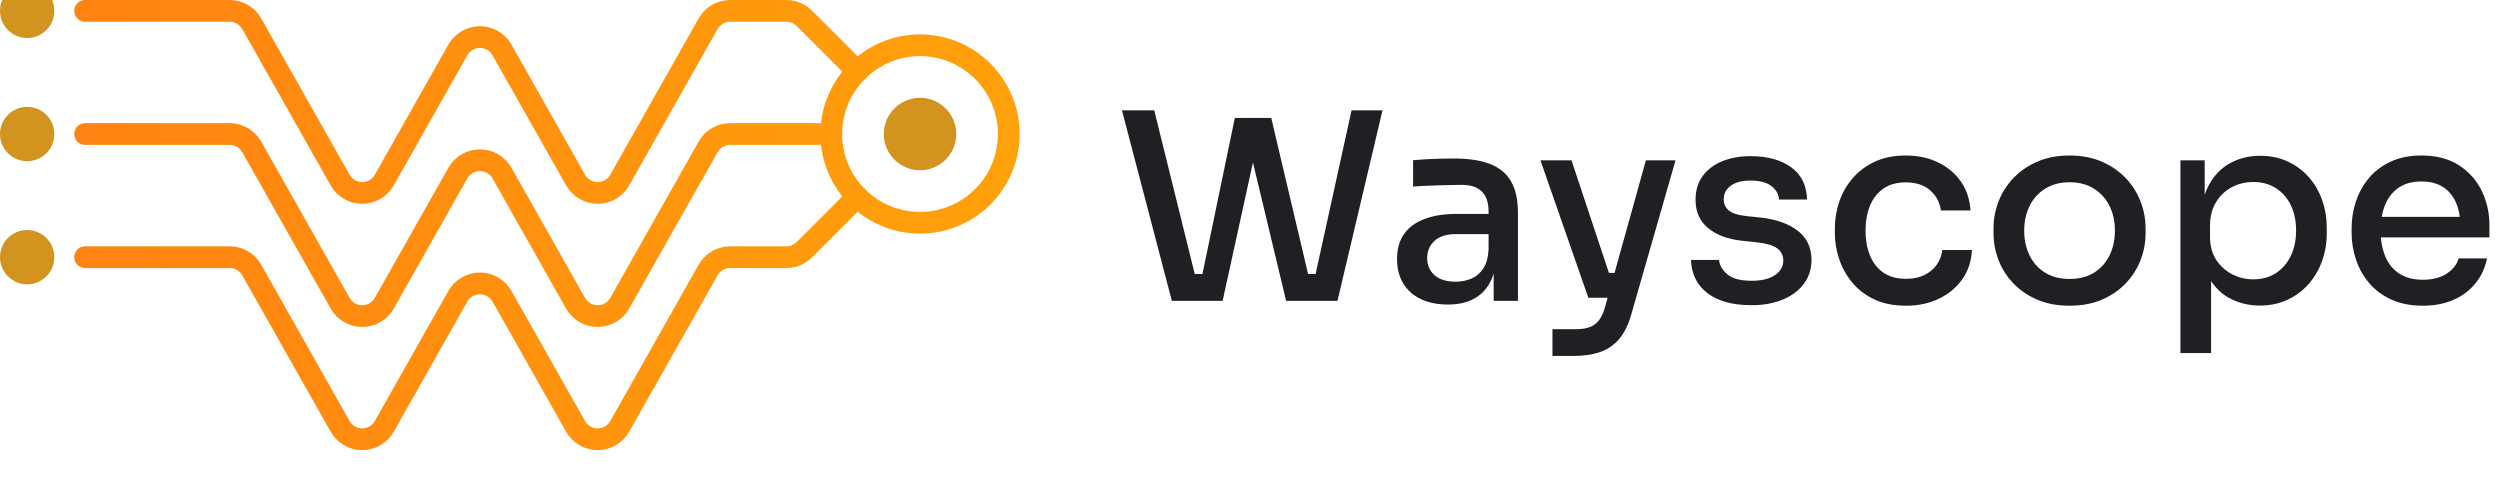
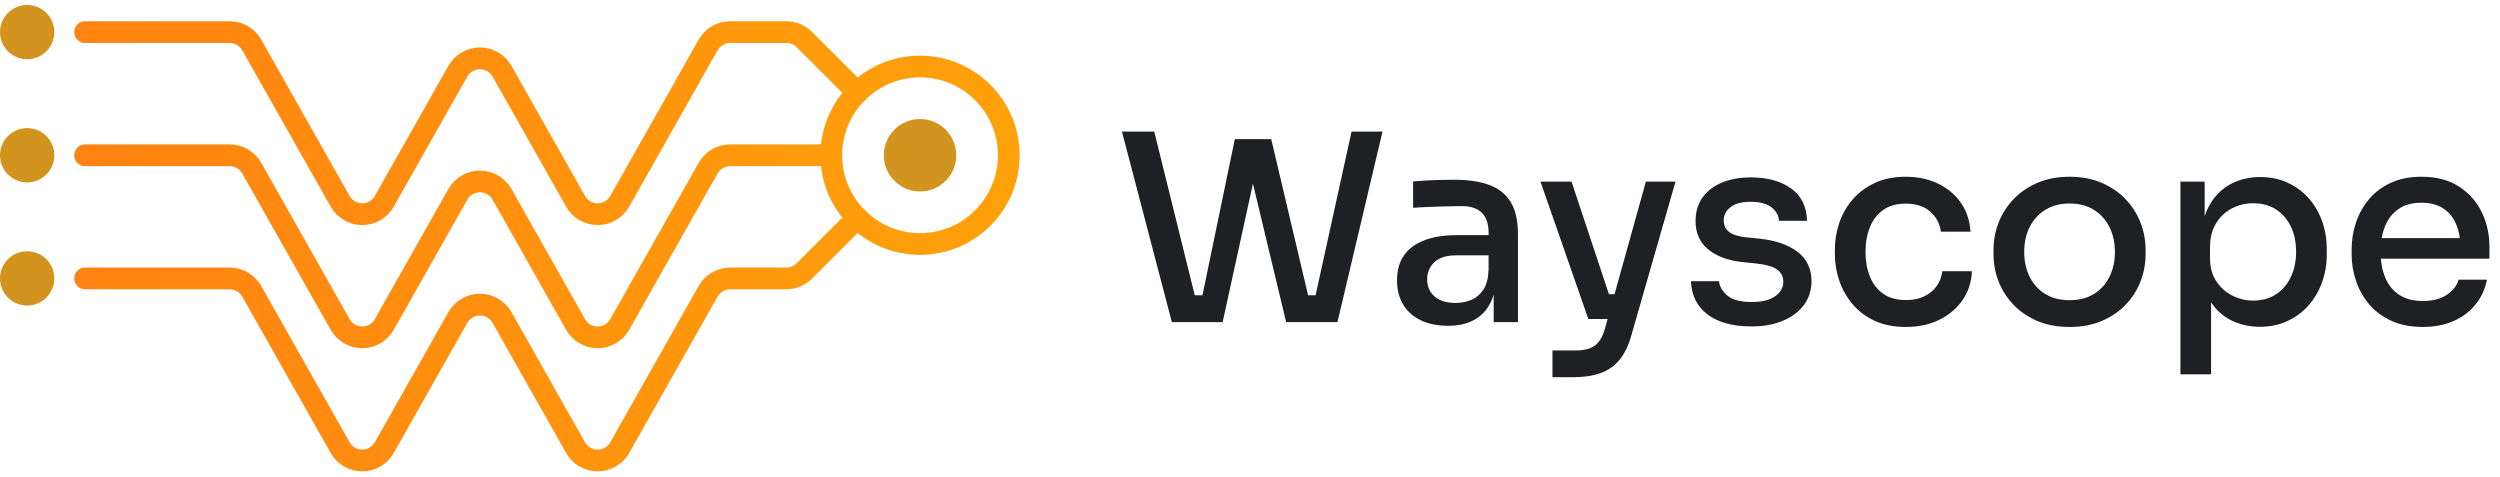
- <svg xmlns="http://www.w3.org/2000/svg" viewBox="15.00 84.00 1380.39 263.00" width="1380.39" height="263.00">
+ <svg xmlns="http://www.w3.org/2000/svg" viewBox="15.00 72.27 1380.39 263.00" width="1380.39" height="263.00">
  <defs>
    <linearGradient id="ws-orange" gradientUnits="userSpaceOnUse" x1="62" y1="0" x2="572" y2="0">
      <stop offset="0" stop-color="#FF8312" />
      <stop offset="1" stop-color="#FFA10A" />
    </linearGradient>
  </defs>
  <g>
    <g fill="none" stroke="url(#ws-orange)" stroke-width="12" stroke-linecap="round" stroke-linejoin="round">
      <path d="M62.0,90.0 L141.8,90.0 A14.0,14.0 0 0 1 154.0,97.1 L202.8,183.4 A14.0,14.0 0 0 0 227.2,183.4 L267.8,111.6 A14.0,14.0 0 0 1 292.2,111.6 L332.8,183.4 A14.0,14.0 0 0 0 357.2,183.4 L406.0,97.1 A14.0,14.0 0 0 1 418.2,90.0 L449.2,90.0 A14.0,14.0 0 0 1 459.1,94.1 L488.4,123.4" />
      <path d="M62.0,158.0 L141.8,158.0 A14.0,14.0 0 0 1 154.0,165.1 L202.8,251.4 A14.0,14.0 0 0 0 227.2,251.4 L267.8,179.6 A14.0,14.0 0 0 1 292.2,179.6 L332.8,251.4 A14.0,14.0 0 0 0 357.2,251.4 L406.0,165.1 A14.0,14.0 0 0 1 418.2,158.0 L474.0,158.0" />
      <path d="M62.0,226.0 L141.8,226.0 A14.0,14.0 0 0 1 154.0,233.1 L202.8,319.4 A14.0,14.0 0 0 0 227.2,319.4 L267.8,247.6 A14.0,14.0 0 0 1 292.2,247.6 L332.8,319.4 A14.0,14.0 0 0 0 357.2,319.4 L406.0,233.1 A14.0,14.0 0 0 1 418.2,226.0 L449.2,226.0 A14.0,14.0 0 0 0 459.1,221.9 L488.4,192.6" />
      <circle cx="523.0" cy="158" r="49" />
    </g>
    <g fill="#D2931F">
      <circle cx="30" cy="90" r="15" />
      <circle cx="30" cy="158" r="15" />
      <circle cx="30" cy="226" r="15" />
      <circle cx="523.0" cy="158" r="20" />
    </g>
  </g>
  <path transform="translate(630.60,250.13)" fill="#1F2024" d="M31.45 0 3.89 -105.2H21.72L44.93 -11.42L38.73 -14.84H54.51L47.63 -11.42L66.22 -101.02H81.6L59.48 0ZM94.54 0 70.33 -101.02H86.32L107.47 -11.42L100.8 -14.84H116.51L110.06 -11.42L130.67 -105.2H147.75L122.89 0Z M209.14 0V-23.13H206.33V-49.36Q206.33 -56.67 202.62 -60.36Q198.91 -64.06 191.52 -64.06Q187.49 -64.06 182.59 -63.91Q177.69 -63.77 172.97 -63.59Q168.25 -63.41 164.65 -63.12V-77.68Q167.89 -77.96 171.72 -78.2Q175.56 -78.43 179.65 -78.52Q183.74 -78.61 187.41 -78.61Q199.34 -78.61 207.1 -75.6Q214.87 -72.6 218.7 -66.04Q222.54 -59.48 222.54 -48.6V0ZM183.92 2.02Q175.35 2.02 169.02 -0.95Q162.7 -3.93 159.24 -9.57Q155.78 -15.2 155.78 -23.13Q155.78 -31.52 159.73 -37.02Q163.67 -42.51 171.06 -45.27Q178.44 -48.02 188.6 -48.02H208.13V-36.86H188.17Q180.57 -36.86 176.5 -33.16Q172.43 -29.47 172.43 -23.6Q172.43 -17.76 176.5 -14.18Q180.57 -10.59 188.17 -10.59Q192.71 -10.59 196.73 -12.25Q200.74 -13.91 203.39 -17.85Q206.04 -21.8 206.33 -28.75L210.65 -23.2Q209.93 -14.99 206.69 -9.4Q203.45 -3.82 197.75 -0.9Q192.06 2.02 183.92 2.02Z M241.6 30.41V15.64H254.5Q259 15.64 262.12 14.5Q265.23 13.37 267.27 10.72Q269.3 8.07 270.57 3.64L293.19 -77.6H309.55L285.08 7.6Q282.78 15.78 278.62 20.82Q274.46 25.87 268.19 28.14Q261.92 30.41 253.13 30.41ZM265.52 -1.73V-15.42H282.24V-1.73ZM261.41 -1.73 234.97 -77.6H252.12L277.34 -1.73Z M351.56 2.38Q335.88 2.38 327.18 -4.27Q318.48 -10.92 318.09 -22.59H333.58Q333.94 -18.34 338.1 -14.72Q342.26 -11.1 351.7 -11.1Q359.88 -11.1 364.47 -14.23Q369.06 -17.37 369.06 -22.23Q369.06 -26.55 365.64 -29.04Q362.22 -31.52 354.26 -32.35L346.62 -33.15Q334.59 -34.41 327.6 -40.15Q320.61 -45.9 320.61 -55.81Q320.61 -63.52 324.5 -68.88Q328.39 -74.25 335.27 -77.08Q342.15 -79.91 351.09 -79.91Q364.81 -79.91 373.32 -73.84Q381.82 -67.77 382.18 -55.95H366.69Q366.43 -60.31 362.53 -63.37Q358.62 -66.43 351.01 -66.43Q343.85 -66.43 340.01 -63.55Q336.17 -60.67 336.17 -56.17Q336.17 -52.17 339.05 -49.86Q341.94 -47.56 348.49 -46.84L356.13 -46.04Q369.24 -44.67 376.94 -38.8Q384.63 -32.93 384.63 -22.59Q384.63 -15.13 380.45 -9.49Q376.27 -3.85 368.83 -0.74Q361.39 2.38 351.56 2.38Z M436.83 2.67Q426.78 2.67 419.41 -0.77Q412.05 -4.22 407.2 -10.03Q402.35 -15.85 399.94 -22.99Q397.53 -30.12 397.53 -37.4V-40.06Q397.53 -47.66 399.98 -54.83Q402.43 -62 407.34 -67.71Q412.26 -73.42 419.58 -76.85Q426.89 -80.27 436.62 -80.27Q446.6 -80.27 454.47 -76.49Q462.34 -72.7 467.1 -65.89Q471.85 -59.08 472.43 -49.93H456.07Q455.21 -56.53 450.22 -60.98Q445.23 -65.43 436.62 -65.43Q429.19 -65.43 424.28 -61.97Q419.36 -58.51 416.91 -52.49Q414.46 -46.48 414.46 -38.73Q414.46 -31.31 416.85 -25.24Q419.25 -19.17 424.22 -15.67Q429.19 -12.18 436.83 -12.18Q442.7 -12.18 446.96 -14.27Q451.21 -16.36 453.77 -19.94Q456.32 -23.53 456.86 -28.1H473.22Q472.75 -18.77 467.85 -11.89Q462.95 -5.01 454.94 -1.17Q446.92 2.67 436.83 2.67Z M527.12 2.67Q516.92 2.67 509.14 -0.72Q501.36 -4.11 495.99 -9.78Q490.62 -15.46 487.88 -22.59Q485.14 -29.72 485.14 -37.32V-40.13Q485.14 -47.81 487.97 -55.03Q490.8 -62.26 496.24 -67.93Q501.68 -73.6 509.46 -76.94Q517.25 -80.27 527.12 -80.27Q537.02 -80.27 544.79 -76.94Q552.55 -73.6 557.99 -67.93Q563.43 -62.26 566.26 -55.03Q569.09 -47.81 569.09 -40.13V-37.32Q569.09 -29.72 566.35 -22.59Q563.61 -15.46 558.24 -9.78Q552.88 -4.11 545.09 -0.72Q537.31 2.67 527.12 2.67ZM527.12 -12.11Q535.11 -12.11 540.7 -15.62Q546.28 -19.13 549.22 -25.17Q552.16 -31.2 552.16 -38.73Q552.16 -46.44 549.15 -52.47Q546.14 -58.51 540.54 -62Q534.93 -65.5 527.12 -65.5Q519.41 -65.5 513.75 -62Q508.09 -58.51 505.09 -52.47Q502.08 -46.44 502.08 -38.73Q502.08 -31.2 505.01 -25.17Q507.95 -19.13 513.55 -15.62Q519.15 -12.11 527.12 -12.11Z M588.33 28.82V-77.6H601.73V-44.06L599.21 -44.28Q599.86 -56.49 604.32 -64.44Q608.79 -72.38 616.14 -76.25Q623.49 -80.12 632.35 -80.12Q640.68 -80.12 647.47 -77.01Q654.26 -73.89 659.12 -68.43Q663.98 -62.98 666.56 -55.73Q669.14 -48.49 669.14 -40.24V-37.43Q669.14 -29.18 666.51 -21.92Q663.88 -14.66 659 -9.17Q654.11 -3.67 647.3 -0.54Q640.5 2.59 632.17 2.59Q623.71 2.59 616.32 -1.03Q608.94 -4.65 604.23 -12.56Q599.53 -20.46 598.92 -33.11L605.26 -22.52V28.82ZM628.57 -11.89Q635.7 -11.89 641.02 -15.31Q646.33 -18.73 649.27 -24.84Q652.2 -30.95 652.2 -38.84Q652.2 -46.87 649.27 -52.87Q646.33 -58.87 641.04 -62.26Q635.74 -65.64 628.57 -65.64Q622.19 -65.64 616.74 -62.78Q611.28 -59.91 607.98 -54.49Q604.68 -49.07 604.68 -41.43V-35.23Q604.68 -27.89 608.07 -22.68Q611.46 -17.47 616.93 -14.68Q622.41 -11.89 628.57 -11.89Z M722.21 2.67Q712.12 2.67 704.66 -0.79Q697.2 -4.25 692.41 -10Q687.62 -15.74 685.24 -22.88Q682.86 -30.01 682.86 -37.47V-40.13Q682.86 -47.77 685.24 -54.92Q687.62 -62.08 692.39 -67.79Q697.17 -73.5 704.43 -76.88Q711.69 -80.27 721.34 -80.27Q733.95 -80.27 742.29 -74.77Q750.63 -69.28 754.79 -60.54Q758.95 -51.81 758.95 -41.79V-35.05H690.14V-46.37H747.6L742.96 -40.57Q742.96 -48.42 740.56 -54.08Q738.17 -59.73 733.39 -62.83Q728.62 -65.93 721.34 -65.93Q713.88 -65.93 708.88 -62.53Q703.87 -59.12 701.36 -53.05Q698.86 -46.98 698.86 -38.77Q698.86 -30.95 701.33 -24.82Q703.8 -18.7 708.98 -15.19Q714.17 -11.67 722.21 -11.67Q730.38 -11.67 735.54 -15.17Q740.69 -18.66 741.91 -23.45H757.62Q756 -15.49 751.15 -9.58Q746.31 -3.67 738.94 -0.5Q731.57 2.67 722.21 2.67Z" />
</svg>
